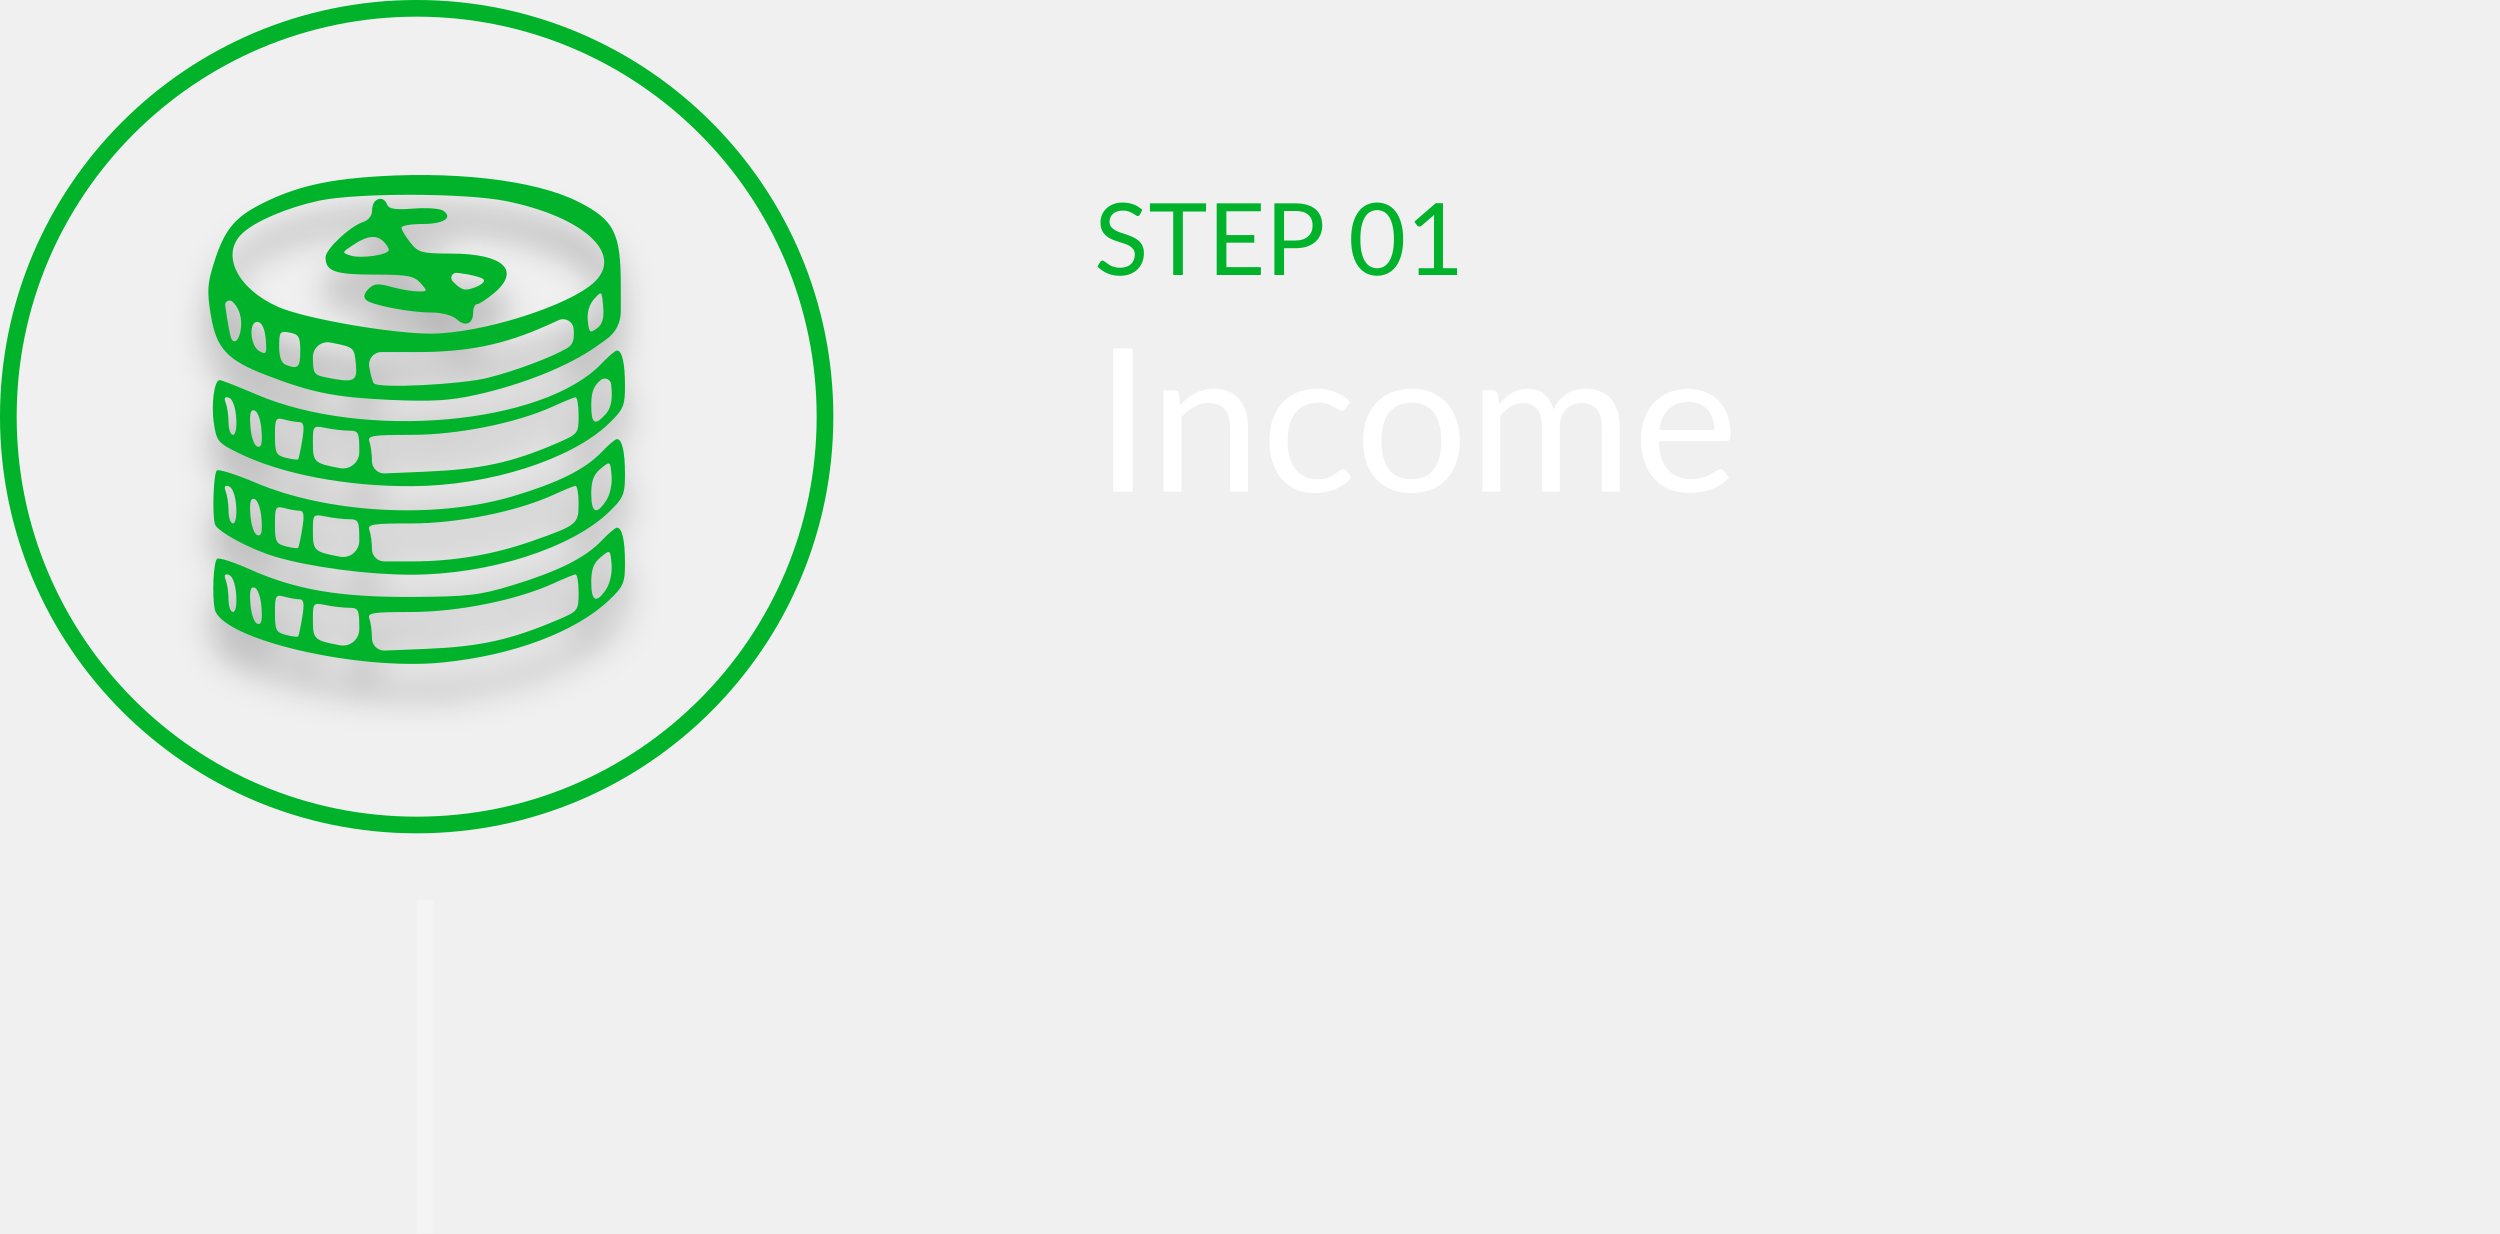
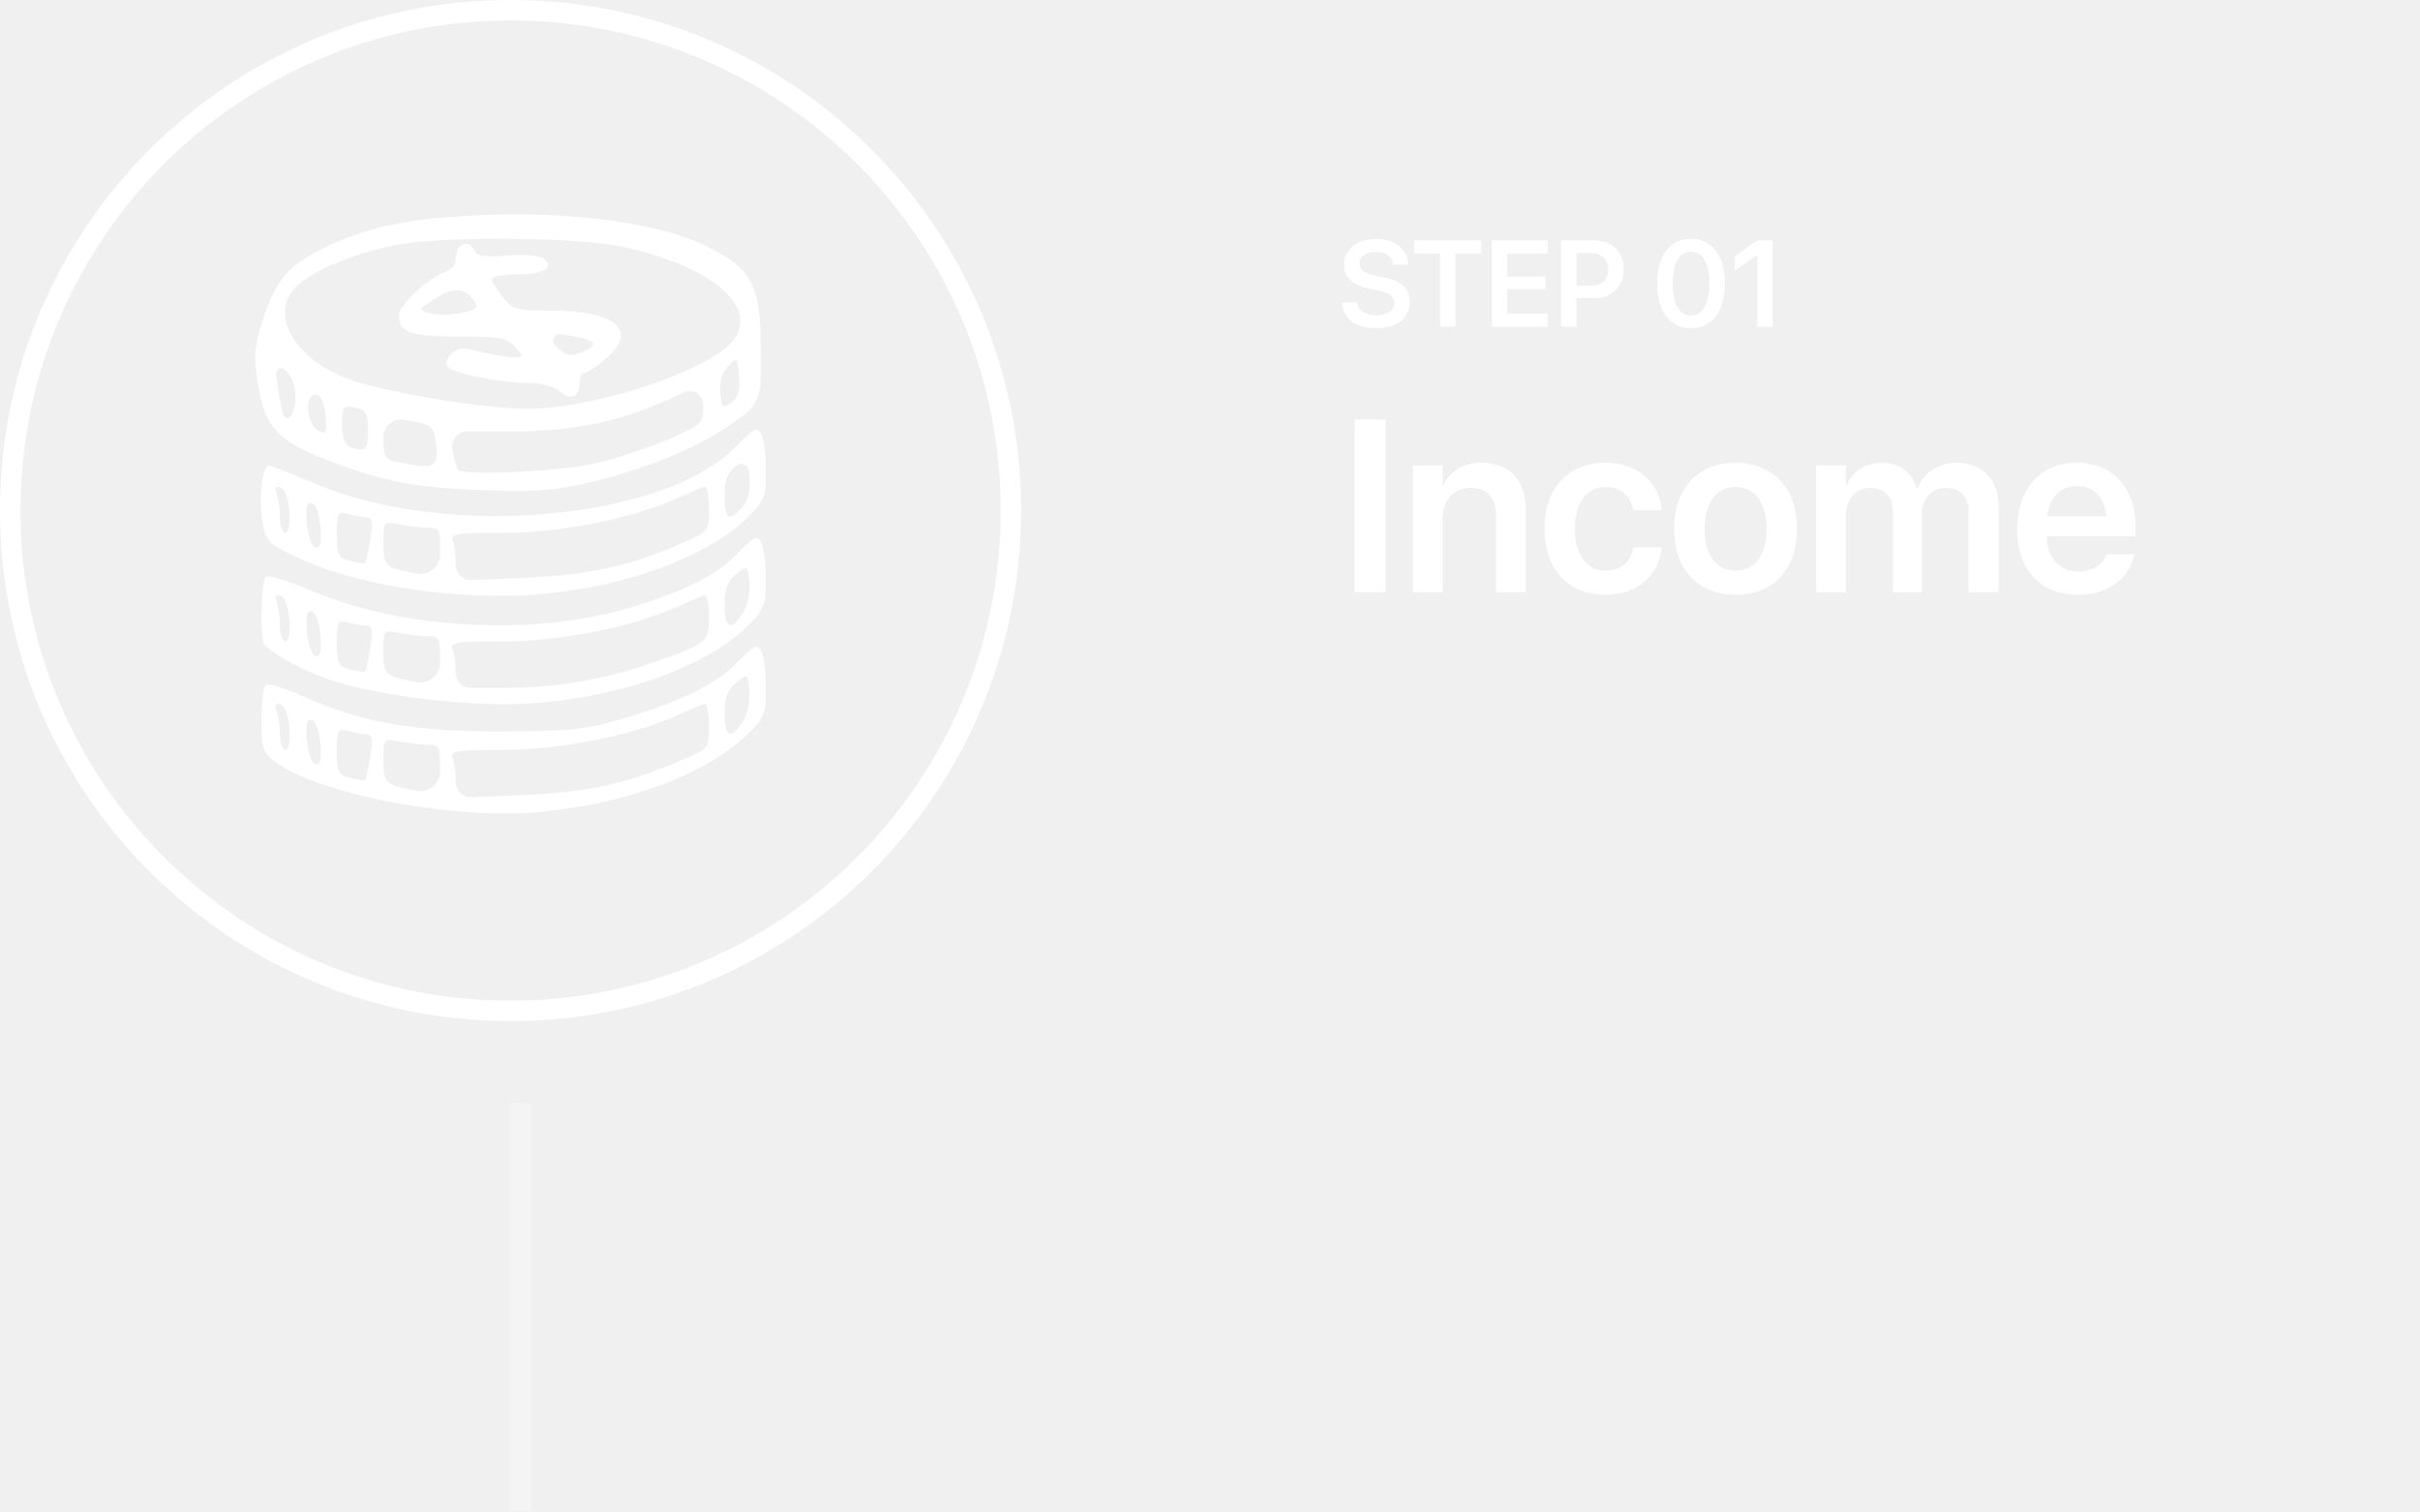
- <svg xmlns="http://www.w3.org/2000/svg" width="300" height="148" viewBox="0 0 300 148" fill="none">
-   <g filter="url(#filter0_d)">
-     <path fill-rule="evenodd" clip-rule="evenodd" d="M43.557 21.29C38.316 21.727 34.624 22.725 30.902 24.712C28.026 26.247 26.852 27.786 25.665 31.573C24.882 34.071 24.83 34.978 25.302 37.83C25.965 41.831 27.248 43.215 31.977 45.028C37.455 47.13 40.19 47.678 46.701 47.98C51.729 48.213 53.915 48.089 57.076 47.393C62.745 46.146 68.322 43.897 71.643 41.518L72.822 40.673C73.871 39.922 74.494 38.711 74.494 37.421V34.265C74.494 27.947 73.717 26.41 69.419 24.225C64.179 21.561 54.072 20.414 43.557 21.29ZM60.724 24.131C70.061 26.031 74.911 30.483 71.321 33.856C68.287 36.706 57.746 40.028 51.719 40.035C46.948 40.04 36.517 38.217 33.38 36.829C28.451 34.65 26.426 30.496 29.077 28.005C30.631 26.546 34.433 24.92 38.215 24.098C42.712 23.12 55.852 23.14 60.724 24.131ZM44.971 24.181C44.785 24.366 44.634 24.92 44.634 25.412C44.634 25.904 44.163 26.455 43.588 26.637C42.016 27.136 39.066 29.903 39.066 30.88C39.066 32.561 40.171 32.953 44.91 32.953C48.895 32.953 49.665 33.094 50.454 33.965C51.346 34.951 51.338 34.977 50.153 34.974C49.483 34.973 48.052 34.726 46.971 34.426C45.35 33.976 44.867 34.02 44.209 34.679C43.682 35.206 43.582 35.647 43.914 35.979C44.551 36.615 49.199 37.508 51.875 37.508C53.035 37.508 54.303 37.857 54.81 38.317C55.858 39.265 56.78 38.872 56.78 37.478C56.78 36.938 56.99 36.496 57.247 36.496C57.504 36.496 58.428 35.896 59.298 35.163C62.551 32.426 60.397 30.442 54.16 30.43C50.569 30.423 50.195 30.321 49.226 29.089C48.649 28.356 48.176 27.558 48.176 27.317C48.176 27.077 49.301 26.88 50.677 26.88C53.24 26.88 54.417 26.126 53.176 25.279C52.792 25.017 51.184 24.905 49.603 25.031C47.446 25.202 46.659 25.082 46.456 24.551C46.165 23.793 45.52 23.632 44.971 24.181ZM46.051 29.006C46.385 29.34 46.658 29.785 46.658 29.995C46.658 30.58 43.346 31.07 42.088 30.671C40.994 30.324 41 30.299 42.424 29.361C44.102 28.255 45.193 28.148 46.051 29.006ZM58.001 33.504C58.265 33.746 57.846 34.163 57.023 34.475C55.767 34.953 55.424 34.864 54.333 33.772C53.925 33.364 54.264 32.67 54.837 32.742L55.311 32.802C56.537 32.955 57.747 33.271 58.001 33.504ZM71.621 39.413C70.784 40.028 70.683 39.943 70.536 38.499C70.433 37.487 70.709 36.534 71.295 35.883C72.205 34.871 72.218 34.882 72.38 36.796C72.5 38.216 72.297 38.914 71.621 39.413ZM28.944 38.822C28.944 40.406 28.255 41.505 27.779 40.679C27.656 40.466 27.39 39.154 27.188 37.765L27.027 36.654C26.957 36.176 27.524 35.874 27.883 36.198C28.551 36.803 28.944 37.776 28.944 38.822ZM68.077 41.767C66.194 42.879 61.831 44.511 58.534 45.339C55.313 46.146 45.491 46.632 44.873 46.014C44.718 45.858 44.463 44.946 44.307 43.987C44.159 43.072 44.866 42.243 45.792 42.245L49.77 42.252C56.086 42.264 60.426 41.389 65.637 39.053L67.056 38.417C67.849 38.062 68.757 38.592 68.836 39.458C68.954 40.746 68.749 41.371 68.077 41.767ZM31.888 40.719C32.031 42.462 31.955 42.605 31.129 42.142C29.959 41.488 29.819 38.421 30.969 38.638C31.45 38.729 31.786 39.49 31.888 40.719ZM36.03 42.122C36.03 44.099 35.773 44.346 34.3 43.78C33.767 43.576 33.499 42.839 33.499 41.573C33.499 39.819 33.596 39.691 34.765 39.914C35.855 40.123 36.03 40.427 36.03 42.122ZM42.701 43.639C42.907 45.798 42.535 45.971 39.13 45.289C37.657 44.995 37.548 44.825 37.548 42.832C37.548 41.723 38.561 40.891 39.649 41.106L40.031 41.181C42.445 41.659 42.519 41.727 42.701 43.639ZM72.184 43.628C65.224 50.96 43.704 52.88 30.753 47.326C28.547 46.38 26.572 45.606 26.365 45.606C25.707 45.606 25.32 48.512 25.669 50.837C25.982 52.926 26.185 53.169 28.613 54.36C33.801 56.903 41.511 58.377 49.441 58.342C58.704 58.302 68.627 55.133 73.102 50.786C74.817 49.121 75 48.688 75 46.304C75 43.582 74.652 42.063 74.028 42.063C73.832 42.063 73.002 42.767 72.184 43.628ZM72.676 49.706C71.369 51.151 70.951 50.882 70.951 48.597C70.951 47.062 71.246 46.287 72.09 45.6C72.571 45.209 73.294 45.519 73.342 46.137L73.386 46.709C73.495 48.099 73.269 49.051 72.676 49.706ZM28.341 50.074C28.433 51.319 28.277 52.185 27.961 52.185C27.667 52.185 27.426 51.52 27.426 50.708C27.426 49.896 27.276 48.84 27.093 48.361C26.858 47.751 26.972 47.562 27.472 47.727C27.896 47.867 28.248 48.817 28.341 50.074ZM69.433 49.845C69.433 52.035 69.402 52.074 66.776 53.205C61.418 55.514 57.699 56.318 51.087 56.6L46.176 56.809C45.335 56.844 44.634 56.172 44.634 55.331C44.634 54.481 44.495 53.426 44.326 52.986C44.058 52.287 44.694 52.185 49.323 52.185C54.968 52.185 62.046 50.758 66.468 48.728C67.681 48.171 68.844 47.696 69.053 47.673C69.262 47.649 69.433 48.627 69.433 49.845ZM31.38 51.645C31.498 53.255 31.368 53.753 30.874 53.59C30.5 53.467 30.14 52.425 30.051 51.207C29.934 49.597 30.063 49.099 30.557 49.262C30.931 49.385 31.291 50.427 31.38 51.645ZM35.948 50.66C36.463 50.665 36.539 51.184 36.27 52.818C36.074 54.001 35.853 55.036 35.779 55.12C35.704 55.203 35.047 55.121 34.318 54.938C33.134 54.641 32.993 54.363 32.993 52.324C32.993 50.205 33.074 50.065 34.132 50.348C34.758 50.515 35.575 50.656 35.948 50.66ZM41.913 51.679C43.014 51.679 43.115 51.886 43.115 54.144V54.258C43.115 55.48 42.005 56.402 40.804 56.178C37.683 55.595 37.548 55.467 37.548 53.104C37.548 51.069 37.566 51.05 39.13 51.363C40 51.537 41.252 51.679 41.913 51.679ZM72.184 54.257C70.224 56.321 66.941 57.952 61.49 59.568C52.205 62.32 39.344 61.62 30.572 57.885C28.266 56.903 26.217 56.262 26.018 56.461C25.62 56.858 25.448 61.568 25.783 62.879C26.003 63.742 29.957 65.889 32.993 66.795C37.195 68.05 44.157 68.972 49.381 68.965C58.661 68.953 68.597 65.79 73.102 61.414C74.817 59.749 75 59.317 75 56.932C75 54.21 74.652 52.691 74.028 52.691C73.832 52.691 73.002 53.396 72.184 54.257ZM72.744 60.068C71.568 61.862 70.951 61.572 70.951 59.225C70.951 57.691 71.246 56.915 72.09 56.228C73.228 55.301 73.229 55.302 73.388 57.071C73.48 58.088 73.205 59.364 72.744 60.068ZM28.341 60.702C28.433 61.947 28.277 62.813 27.961 62.813C27.667 62.813 27.426 62.149 27.426 61.337C27.426 60.524 27.276 59.468 27.093 58.99C26.858 58.379 26.972 58.191 27.472 58.355C27.896 58.495 28.248 59.445 28.341 60.702ZM69.433 60.454C69.433 62.896 69.278 63.02 63.866 64.922C59.209 66.558 54.424 67.368 49.409 67.368H46.111C45.295 67.368 44.634 66.707 44.634 65.891C44.634 65.079 44.495 64.054 44.326 63.614C44.058 62.915 44.694 62.813 49.323 62.813C54.968 62.813 62.046 61.386 66.468 59.356C67.681 58.799 68.844 58.325 69.053 58.301C69.262 58.278 69.433 59.247 69.433 60.454ZM31.38 62.273C31.498 63.883 31.368 64.381 30.874 64.218C30.5 64.095 30.14 63.053 30.051 61.836C29.934 60.225 30.063 59.727 30.557 59.89C30.931 60.013 31.291 61.055 31.38 62.273ZM35.948 61.288C36.463 61.293 36.539 61.812 36.27 63.446C36.074 64.629 35.853 65.665 35.779 65.748C35.704 65.831 35.047 65.75 34.318 65.567C33.134 65.269 32.993 64.992 32.993 62.953C32.993 60.833 33.074 60.693 34.132 60.976C34.758 61.144 35.575 61.284 35.948 61.288ZM41.913 62.307C43.014 62.307 43.115 62.515 43.115 64.772V64.886C43.115 66.109 42.005 67.03 40.804 66.806C37.683 66.223 37.548 66.095 37.548 63.732C37.548 61.697 37.566 61.678 39.13 61.991C40 62.165 41.252 62.307 41.913 62.307ZM72.184 64.885C70.244 66.928 66.988 68.557 61.49 70.233C57.541 71.437 56.168 71.597 49.442 71.631C40.702 71.676 35.483 70.782 29.89 68.281C27.966 67.42 26.234 66.873 26.042 67.065C25.613 67.495 25.432 71.349 25.761 73.07C26.451 76.679 42.85 80.533 53.114 79.498C61.592 78.643 69.067 75.84 73.102 72.004C74.822 70.369 75 69.952 75 67.56C75 64.838 74.652 63.319 74.028 63.319C73.832 63.319 73.002 64.024 72.184 64.885ZM72.744 70.696C71.568 72.49 70.951 72.201 70.951 69.853C70.951 68.319 71.246 67.543 72.09 66.856C73.228 65.929 73.229 65.93 73.388 67.699C73.48 68.716 73.205 69.992 72.744 70.696ZM28.341 71.33C28.433 72.575 28.277 73.442 27.961 73.442C27.667 73.442 27.426 72.777 27.426 71.965C27.426 71.152 27.276 70.096 27.093 69.618C26.858 69.007 26.972 68.819 27.472 68.983C27.896 69.123 28.248 70.073 28.341 71.33ZM69.433 71.102C69.433 73.263 69.375 73.342 67.029 74.341C61.279 76.791 57.623 77.6 51.087 77.867L46.176 78.067C45.335 78.102 44.634 77.429 44.634 76.587C44.634 75.737 44.495 74.683 44.326 74.242C44.058 73.543 44.694 73.442 49.323 73.442C54.968 73.442 62.046 72.014 66.468 69.984C67.681 69.428 68.844 68.953 69.053 68.929C69.262 68.906 69.433 69.884 69.433 71.102ZM31.38 72.901C31.498 74.511 31.368 75.009 30.874 74.846C30.5 74.724 30.14 73.681 30.051 72.464C29.934 70.854 30.063 70.355 30.557 70.518C30.931 70.641 31.291 71.683 31.38 72.901ZM35.948 71.916C36.463 71.922 36.539 72.44 36.27 74.074C36.074 75.257 35.853 76.293 35.779 76.376C35.704 76.459 35.047 76.378 34.318 76.195C33.134 75.898 32.993 75.62 32.993 73.581C32.993 71.462 33.074 71.321 34.132 71.604C34.758 71.772 35.575 71.913 35.948 71.916ZM41.913 72.935C43.014 72.935 43.115 73.143 43.115 75.401V75.514C43.115 76.737 42.005 77.659 40.804 77.434C37.683 76.851 37.548 76.724 37.548 74.361C37.548 72.326 37.566 72.306 39.13 72.619C40 72.793 41.252 72.935 41.913 72.935Z" fill="#00B32A" />
-   </g>
-   <rect x="1" y="1" width="98" height="98" rx="49" stroke="#00B32A" stroke-width="2" />
-   <path d="M136.795 25.746C136.759 25.806 136.719 25.852 136.675 25.884C136.635 25.912 136.585 25.926 136.525 25.926C136.457 25.926 136.377 25.892 136.285 25.824C136.193 25.756 136.077 25.682 135.937 25.602C135.801 25.518 135.635 25.442 135.439 25.374C135.247 25.306 135.013 25.272 134.737 25.272C134.477 25.272 134.247 25.308 134.047 25.38C133.851 25.448 133.685 25.542 133.549 25.662C133.417 25.782 133.317 25.924 133.249 26.088C133.181 26.248 133.147 26.422 133.147 26.61C133.147 26.85 133.205 27.05 133.321 27.21C133.441 27.366 133.597 27.5 133.789 27.612C133.985 27.724 134.205 27.822 134.449 27.906C134.697 27.986 134.949 28.07 135.205 28.158C135.465 28.246 135.717 28.346 135.961 28.458C136.209 28.566 136.429 28.704 136.621 28.872C136.817 29.04 136.973 29.246 137.089 29.49C137.209 29.734 137.269 30.034 137.269 30.39C137.269 30.766 137.205 31.12 137.077 31.452C136.949 31.78 136.761 32.066 136.513 32.31C136.269 32.554 135.967 32.746 135.607 32.886C135.251 33.026 134.845 33.096 134.389 33.096C133.829 33.096 133.321 32.996 132.865 32.796C132.409 32.592 132.019 32.318 131.695 31.974L132.031 31.422C132.063 31.378 132.101 31.342 132.145 31.314C132.193 31.282 132.245 31.266 132.301 31.266C132.353 31.266 132.411 31.288 132.475 31.332C132.543 31.372 132.619 31.424 132.703 31.488C132.787 31.552 132.883 31.622 132.991 31.698C133.099 31.774 133.221 31.844 133.357 31.908C133.497 31.972 133.655 32.026 133.831 32.07C134.007 32.11 134.205 32.13 134.425 32.13C134.701 32.13 134.947 32.092 135.163 32.016C135.379 31.94 135.561 31.834 135.709 31.698C135.861 31.558 135.977 31.392 136.057 31.2C136.137 31.008 136.177 30.794 136.177 30.558C136.177 30.298 136.117 30.086 135.997 29.922C135.881 29.754 135.727 29.614 135.535 29.502C135.343 29.39 135.123 29.296 134.875 29.22C134.627 29.14 134.375 29.06 134.119 28.98C133.863 28.896 133.611 28.8 133.363 28.692C133.115 28.584 132.895 28.444 132.703 28.272C132.511 28.1 132.355 27.886 132.235 27.63C132.119 27.37 132.061 27.05 132.061 26.67C132.061 26.366 132.119 26.072 132.235 25.788C132.355 25.504 132.527 25.252 132.751 25.032C132.979 24.812 133.257 24.636 133.585 24.504C133.917 24.372 134.297 24.306 134.725 24.306C135.205 24.306 135.641 24.382 136.033 24.534C136.429 24.686 136.777 24.906 137.077 25.194L136.795 25.746ZM144.726 25.38H141.942V33H140.784V25.38H137.994V24.402H144.726V25.38ZM151.306 32.052L151.3 33H146.002V24.402H151.3V25.35H147.166V28.206H150.514V29.118H147.166V32.052H151.306ZM155.466 28.86C155.798 28.86 156.09 28.816 156.342 28.728C156.598 28.64 156.812 28.518 156.984 28.362C157.16 28.202 157.292 28.012 157.38 27.792C157.468 27.572 157.512 27.33 157.512 27.066C157.512 26.518 157.342 26.09 157.002 25.782C156.666 25.474 156.154 25.32 155.466 25.32H154.086V28.86H155.466ZM155.466 24.402C156.01 24.402 156.482 24.466 156.882 24.594C157.286 24.718 157.62 24.896 157.884 25.128C158.148 25.36 158.344 25.64 158.472 25.968C158.604 26.296 158.67 26.662 158.67 27.066C158.67 27.466 158.6 27.832 158.46 28.164C158.32 28.496 158.114 28.782 157.842 29.022C157.574 29.262 157.24 29.45 156.84 29.586C156.444 29.718 155.986 29.784 155.466 29.784H154.086V33H152.928V24.402H155.466ZM168.379 28.704C168.379 29.456 168.297 30.108 168.133 30.66C167.973 31.208 167.753 31.662 167.473 32.022C167.193 32.382 166.861 32.65 166.477 32.826C166.097 33.002 165.689 33.09 165.253 33.09C164.813 33.09 164.403 33.002 164.023 32.826C163.647 32.65 163.319 32.382 163.039 32.022C162.759 31.662 162.539 31.208 162.379 30.66C162.219 30.108 162.139 29.456 162.139 28.704C162.139 27.952 162.219 27.3 162.379 26.748C162.539 26.196 162.759 25.74 163.039 25.38C163.319 25.016 163.647 24.746 164.023 24.57C164.403 24.394 164.813 24.306 165.253 24.306C165.689 24.306 166.097 24.394 166.477 24.57C166.861 24.746 167.193 25.016 167.473 25.38C167.753 25.74 167.973 26.196 168.133 26.748C168.297 27.3 168.379 27.952 168.379 28.704ZM167.269 28.704C167.269 28.048 167.213 27.498 167.101 27.054C166.993 26.606 166.845 26.246 166.657 25.974C166.473 25.702 166.259 25.508 166.015 25.392C165.771 25.272 165.517 25.212 165.253 25.212C164.989 25.212 164.735 25.272 164.491 25.392C164.247 25.508 164.033 25.702 163.849 25.974C163.665 26.246 163.517 26.606 163.405 27.054C163.297 27.498 163.243 28.048 163.243 28.704C163.243 29.36 163.297 29.91 163.405 30.354C163.517 30.798 163.665 31.156 163.849 31.428C164.033 31.7 164.247 31.896 164.491 32.016C164.735 32.132 164.989 32.19 165.253 32.19C165.517 32.19 165.771 32.132 166.015 32.016C166.259 31.896 166.473 31.7 166.657 31.428C166.845 31.156 166.993 30.798 167.101 30.354C167.213 29.91 167.269 29.36 167.269 28.704ZM174.848 32.184V33H170.24V32.184H172.082V26.322C172.082 26.146 172.088 25.968 172.1 25.788L170.57 27.102C170.518 27.146 170.466 27.174 170.414 27.186C170.362 27.194 170.314 27.194 170.27 27.186C170.226 27.178 170.184 27.162 170.144 27.138C170.108 27.114 170.08 27.088 170.06 27.06L169.724 26.598L172.286 24.384H173.156V32.184H174.848Z" fill="#00B32A" />
-   <path d="M135.922 59H133.594V41.804H135.922V59ZM141.646 48.608C141.91 48.312 142.19 48.044 142.486 47.804C142.782 47.564 143.094 47.36 143.422 47.192C143.758 47.016 144.11 46.884 144.478 46.796C144.854 46.7 145.258 46.652 145.69 46.652C146.354 46.652 146.938 46.764 147.442 46.988C147.954 47.204 148.378 47.516 148.714 47.924C149.058 48.324 149.318 48.808 149.494 49.376C149.67 49.944 149.758 50.572 149.758 51.26V59H147.61V51.26C147.61 50.34 147.398 49.628 146.974 49.124C146.558 48.612 145.922 48.356 145.066 48.356C144.434 48.356 143.842 48.508 143.29 48.812C142.746 49.116 142.242 49.528 141.778 50.048V59H139.63V46.844H140.914C141.218 46.844 141.406 46.992 141.478 47.288L141.646 48.608ZM161.472 49.004C161.408 49.092 161.344 49.16 161.28 49.208C161.216 49.256 161.128 49.28 161.016 49.28C160.896 49.28 160.764 49.232 160.62 49.136C160.476 49.032 160.296 48.92 160.08 48.8C159.872 48.68 159.612 48.572 159.3 48.476C158.996 48.372 158.62 48.32 158.172 48.32C157.572 48.32 157.044 48.428 156.588 48.644C156.132 48.852 155.748 49.156 155.436 49.556C155.132 49.956 154.9 50.44 154.74 51.008C154.588 51.576 154.512 52.212 154.512 52.916C154.512 53.652 154.596 54.308 154.764 54.884C154.932 55.452 155.168 55.932 155.472 56.324C155.784 56.708 156.156 57.004 156.588 57.212C157.028 57.412 157.52 57.512 158.064 57.512C158.584 57.512 159.012 57.452 159.348 57.332C159.684 57.204 159.96 57.064 160.176 56.912C160.4 56.76 160.584 56.624 160.728 56.504C160.88 56.376 161.028 56.312 161.172 56.312C161.348 56.312 161.484 56.38 161.58 56.516L162.18 57.296C161.916 57.624 161.616 57.904 161.28 58.136C160.944 58.368 160.58 58.564 160.188 58.724C159.804 58.876 159.4 58.988 158.976 59.06C158.552 59.132 158.12 59.168 157.68 59.168C156.92 59.168 156.212 59.028 155.556 58.748C154.908 58.468 154.344 58.064 153.864 57.536C153.384 57 153.008 56.344 152.736 55.568C152.464 54.792 152.328 53.908 152.328 52.916C152.328 52.012 152.452 51.176 152.7 50.408C152.956 49.64 153.324 48.98 153.804 48.428C154.292 47.868 154.888 47.432 155.592 47.12C156.304 46.808 157.12 46.652 158.04 46.652C158.896 46.652 159.648 46.792 160.296 47.072C160.952 47.344 161.532 47.732 162.036 48.236L161.472 49.004ZM169.386 46.652C170.274 46.652 171.074 46.8 171.786 47.096C172.498 47.392 173.106 47.812 173.61 48.356C174.114 48.9 174.498 49.56 174.762 50.336C175.034 51.104 175.17 51.964 175.17 52.916C175.17 53.876 175.034 54.74 174.762 55.508C174.498 56.276 174.114 56.932 173.61 57.476C173.106 58.02 172.498 58.44 171.786 58.736C171.074 59.024 170.274 59.168 169.386 59.168C168.49 59.168 167.682 59.024 166.962 58.736C166.25 58.44 165.642 58.02 165.138 57.476C164.634 56.932 164.246 56.276 163.974 55.508C163.71 54.74 163.578 53.876 163.578 52.916C163.578 51.964 163.71 51.104 163.974 50.336C164.246 49.56 164.634 48.9 165.138 48.356C165.642 47.812 166.25 47.392 166.962 47.096C167.682 46.8 168.49 46.652 169.386 46.652ZM169.386 57.5C170.586 57.5 171.482 57.1 172.074 56.3C172.666 55.492 172.962 54.368 172.962 52.928C172.962 51.48 172.666 50.352 172.074 49.544C171.482 48.736 170.586 48.332 169.386 48.332C168.778 48.332 168.246 48.436 167.79 48.644C167.342 48.852 166.966 49.152 166.662 49.544C166.366 49.936 166.142 50.42 165.99 50.996C165.846 51.564 165.774 52.208 165.774 52.928C165.774 54.368 166.07 55.492 166.662 56.3C167.262 57.1 168.17 57.5 169.386 57.5ZM177.88 59V46.844H179.164C179.468 46.844 179.656 46.992 179.728 47.288L179.884 48.536C180.332 47.984 180.836 47.532 181.396 47.18C181.956 46.828 182.604 46.652 183.34 46.652C184.156 46.652 184.816 46.88 185.32 47.336C185.832 47.792 186.2 48.408 186.424 49.184C186.6 48.744 186.824 48.364 187.096 48.044C187.376 47.724 187.688 47.46 188.032 47.252C188.376 47.044 188.74 46.892 189.124 46.796C189.516 46.7 189.912 46.652 190.312 46.652C190.952 46.652 191.52 46.756 192.016 46.964C192.52 47.164 192.944 47.46 193.288 47.852C193.64 48.244 193.908 48.728 194.092 49.304C194.276 49.872 194.368 50.524 194.368 51.26V59H192.22V51.26C192.22 50.308 192.012 49.588 191.596 49.1C191.18 48.604 190.58 48.356 189.796 48.356C189.444 48.356 189.108 48.42 188.788 48.548C188.476 48.668 188.2 48.848 187.96 49.088C187.72 49.328 187.528 49.632 187.384 50C187.248 50.36 187.18 50.78 187.18 51.26V59H185.032V51.26C185.032 50.284 184.836 49.556 184.444 49.076C184.052 48.596 183.48 48.356 182.728 48.356C182.2 48.356 181.712 48.5 181.264 48.788C180.816 49.068 180.404 49.452 180.028 49.94V59H177.88ZM205.75 51.596C205.75 51.1 205.678 50.648 205.534 50.24C205.398 49.824 205.194 49.468 204.922 49.172C204.658 48.868 204.334 48.636 203.95 48.476C203.566 48.308 203.13 48.224 202.642 48.224C201.618 48.224 200.806 48.524 200.206 49.124C199.614 49.716 199.246 50.54 199.102 51.596H205.75ZM207.478 57.296C207.214 57.616 206.898 57.896 206.53 58.136C206.162 58.368 205.766 58.56 205.342 58.712C204.926 58.864 204.494 58.976 204.046 59.048C203.598 59.128 203.154 59.168 202.714 59.168C201.874 59.168 201.098 59.028 200.386 58.748C199.682 58.46 199.07 58.044 198.55 57.5C198.038 56.948 197.638 56.268 197.35 55.46C197.062 54.652 196.918 53.724 196.918 52.676C196.918 51.828 197.046 51.036 197.302 50.3C197.566 49.564 197.942 48.928 198.43 48.392C198.918 47.848 199.514 47.424 200.218 47.12C200.922 46.808 201.714 46.652 202.594 46.652C203.322 46.652 203.994 46.776 204.61 47.024C205.234 47.264 205.77 47.616 206.218 48.08C206.674 48.536 207.03 49.104 207.286 49.784C207.542 50.456 207.67 51.224 207.67 52.088C207.67 52.424 207.634 52.648 207.562 52.76C207.49 52.872 207.354 52.928 207.154 52.928H199.03C199.054 53.696 199.158 54.364 199.342 54.932C199.534 55.5 199.798 55.976 200.134 56.36C200.47 56.736 200.87 57.02 201.334 57.212C201.798 57.396 202.318 57.488 202.894 57.488C203.43 57.488 203.89 57.428 204.274 57.308C204.666 57.18 205.002 57.044 205.282 56.9C205.562 56.756 205.794 56.624 205.978 56.504C206.17 56.376 206.334 56.312 206.47 56.312C206.646 56.312 206.782 56.38 206.878 56.516L207.478 57.296Z" fill="white" />
+ <svg xmlns="http://www.w3.org/2000/svg" width="237" height="148" viewBox="0 0 237 148" fill="none">
+   <path fill-rule="evenodd" clip-rule="evenodd" d="M43.557 21.29C38.316 21.727 34.624 22.725 30.902 24.712C28.026 26.247 26.852 27.786 25.665 31.573C24.882 34.071 24.83 34.978 25.302 37.83C25.965 41.831 27.248 43.215 31.977 45.028C37.455 47.13 40.19 47.678 46.701 47.98C51.729 48.213 53.915 48.089 57.076 47.393C62.745 46.146 68.322 43.897 71.643 41.518L72.822 40.673C73.871 39.922 74.494 38.711 74.494 37.421V34.265C74.494 27.947 73.717 26.41 69.419 24.225C64.179 21.561 54.072 20.414 43.557 21.29ZM60.724 24.131C70.061 26.031 74.911 30.483 71.321 33.856C68.287 36.706 57.746 40.028 51.719 40.035C46.948 40.04 36.517 38.217 33.38 36.829C28.451 34.65 26.426 30.496 29.077 28.005C30.631 26.546 34.433 24.92 38.215 24.098C42.712 23.12 55.852 23.14 60.724 24.131ZM44.971 24.181C44.785 24.366 44.634 24.92 44.634 25.412C44.634 25.904 44.163 26.455 43.588 26.637C42.016 27.136 39.066 29.903 39.066 30.88C39.066 32.561 40.171 32.953 44.91 32.953C48.895 32.953 49.665 33.094 50.454 33.965C51.346 34.951 51.338 34.977 50.153 34.974C49.483 34.973 48.052 34.726 46.971 34.426C45.35 33.976 44.867 34.02 44.209 34.679C43.682 35.206 43.582 35.647 43.914 35.979C44.551 36.615 49.199 37.508 51.875 37.508C53.035 37.508 54.303 37.857 54.81 38.317C55.858 39.265 56.78 38.872 56.78 37.478C56.78 36.938 56.99 36.496 57.247 36.496C57.504 36.496 58.428 35.896 59.298 35.163C62.551 32.426 60.397 30.442 54.16 30.43C50.569 30.423 50.195 30.321 49.226 29.089C48.649 28.356 48.176 27.558 48.176 27.317C48.176 27.077 49.301 26.88 50.677 26.88C53.24 26.88 54.417 26.126 53.176 25.279C52.792 25.017 51.184 24.905 49.603 25.031C47.446 25.202 46.659 25.082 46.456 24.551C46.165 23.793 45.52 23.632 44.971 24.181ZM46.051 29.006C46.385 29.34 46.658 29.785 46.658 29.995C46.658 30.58 43.346 31.07 42.088 30.671C40.994 30.324 41 30.299 42.424 29.361C44.102 28.255 45.193 28.148 46.051 29.006ZM58.001 33.504C58.265 33.746 57.846 34.163 57.023 34.475C55.767 34.953 55.424 34.864 54.333 33.772V33.772C53.925 33.364 54.264 32.67 54.837 32.742L55.311 32.802C56.537 32.955 57.747 33.271 58.001 33.504ZM71.621 39.413C70.784 40.028 70.683 39.943 70.536 38.499C70.433 37.487 70.709 36.534 71.295 35.883C72.205 34.871 72.218 34.882 72.38 36.796C72.5 38.216 72.297 38.914 71.621 39.413ZM28.944 38.822C28.944 40.406 28.255 41.505 27.779 40.679C27.656 40.466 27.39 39.154 27.188 37.765L27.027 36.654C26.957 36.176 27.524 35.874 27.883 36.198V36.198C28.551 36.803 28.944 37.776 28.944 38.822ZM68.077 41.767C66.194 42.879 61.831 44.511 58.534 45.339C55.313 46.146 45.491 46.632 44.873 46.014C44.718 45.858 44.463 44.946 44.307 43.987V43.987C44.159 43.072 44.866 42.243 45.792 42.245L49.77 42.252C56.086 42.264 60.426 41.389 65.637 39.053L67.056 38.417C67.849 38.062 68.757 38.592 68.836 39.458V39.458C68.954 40.746 68.749 41.371 68.077 41.767ZM31.888 40.719C32.031 42.462 31.955 42.605 31.129 42.142C29.959 41.488 29.819 38.421 30.969 38.638C31.45 38.729 31.786 39.49 31.888 40.719ZM36.03 42.122C36.03 44.099 35.773 44.346 34.3 43.78C33.767 43.576 33.499 42.839 33.499 41.573C33.499 39.819 33.596 39.691 34.765 39.914C35.855 40.123 36.03 40.427 36.03 42.122ZM42.701 43.639C42.907 45.798 42.535 45.971 39.13 45.289C37.657 44.995 37.548 44.825 37.548 42.832V42.832C37.548 41.723 38.561 40.891 39.649 41.106L40.031 41.181C42.445 41.659 42.519 41.727 42.701 43.639ZM72.184 43.628C65.224 50.96 43.704 52.88 30.753 47.326C28.547 46.38 26.572 45.606 26.365 45.606C25.707 45.606 25.32 48.512 25.669 50.837C25.982 52.926 26.185 53.169 28.613 54.36C33.801 56.903 41.511 58.377 49.441 58.342C58.704 58.302 68.627 55.133 73.102 50.786C74.817 49.121 75 48.688 75 46.304C75 43.582 74.652 42.063 74.028 42.063C73.832 42.063 73.002 42.767 72.184 43.628ZM72.676 49.706C71.369 51.151 70.951 50.882 70.951 48.597C70.951 47.062 71.246 46.287 72.09 45.6V45.6C72.571 45.209 73.294 45.519 73.342 46.137L73.386 46.709C73.495 48.099 73.269 49.051 72.676 49.706ZM28.341 50.074C28.433 51.319 28.277 52.185 27.961 52.185C27.667 52.185 27.426 51.521 27.426 50.708C27.426 49.896 27.276 48.84 27.093 48.361C26.858 47.751 26.972 47.562 27.472 47.727C27.896 47.867 28.248 48.817 28.341 50.074ZM69.433 49.845C69.433 52.035 69.402 52.074 66.776 53.205C61.418 55.514 57.699 56.318 51.087 56.6L46.176 56.809C45.335 56.844 44.634 56.172 44.634 55.331V55.331C44.634 54.481 44.495 53.426 44.326 52.986C44.058 52.287 44.694 52.185 49.323 52.185C54.968 52.185 62.046 50.758 66.468 48.728C67.681 48.171 68.844 47.696 69.053 47.673C69.262 47.649 69.433 48.627 69.433 49.845ZM31.38 51.645C31.498 53.255 31.368 53.753 30.874 53.59C30.5 53.467 30.14 52.425 30.051 51.207C29.934 49.597 30.063 49.099 30.557 49.262C30.931 49.385 31.291 50.427 31.38 51.645ZM35.948 50.66C36.463 50.665 36.539 51.184 36.27 52.818C36.074 54.001 35.853 55.036 35.779 55.12C35.704 55.203 35.047 55.121 34.318 54.938C33.134 54.641 32.993 54.363 32.993 52.324C32.993 50.205 33.074 50.065 34.132 50.348C34.758 50.515 35.575 50.656 35.948 50.66ZM41.913 51.679C43.014 51.679 43.115 51.886 43.115 54.144V54.258C43.115 55.48 42.005 56.402 40.804 56.178V56.178C37.683 55.595 37.548 55.467 37.548 53.104C37.548 51.069 37.566 51.05 39.13 51.363C40 51.537 41.252 51.679 41.913 51.679ZM72.184 54.257C70.224 56.321 66.941 57.952 61.49 59.568C52.205 62.32 39.344 61.62 30.572 57.885C28.266 56.903 26.217 56.262 26.018 56.461C25.62 56.858 25.448 61.568 25.783 62.879C26.003 63.742 29.957 65.889 32.993 66.795C37.195 68.05 44.157 68.972 49.381 68.965C58.661 68.953 68.597 65.79 73.102 61.414C74.817 59.749 75 59.317 75 56.932C75 54.21 74.652 52.691 74.028 52.691C73.832 52.691 73.002 53.396 72.184 54.257ZM72.744 60.068C71.568 61.862 70.951 61.572 70.951 59.225C70.951 57.691 71.246 56.915 72.09 56.228C73.228 55.301 73.229 55.302 73.388 57.071C73.48 58.088 73.205 59.364 72.744 60.068ZM28.341 60.702C28.433 61.947 28.277 62.813 27.961 62.813C27.667 62.813 27.426 62.149 27.426 61.337C27.426 60.524 27.276 59.468 27.093 58.99C26.858 58.379 26.972 58.191 27.472 58.355C27.896 58.495 28.248 59.445 28.341 60.702ZM69.433 60.454C69.433 62.896 69.278 63.02 63.866 64.922C59.209 66.558 54.424 67.368 49.409 67.368H46.111C45.295 67.368 44.634 66.707 44.634 65.891V65.891C44.634 65.079 44.495 64.054 44.326 63.614C44.058 62.915 44.694 62.813 49.323 62.813C54.968 62.813 62.046 61.386 66.468 59.356C67.681 58.799 68.844 58.325 69.053 58.301C69.262 58.278 69.433 59.247 69.433 60.454ZM31.38 62.273C31.498 63.883 31.368 64.381 30.874 64.218C30.5 64.095 30.14 63.053 30.051 61.836C29.934 60.225 30.063 59.727 30.557 59.89C30.931 60.013 31.291 61.055 31.38 62.273ZM35.948 61.288C36.463 61.293 36.539 61.812 36.27 63.446C36.074 64.629 35.853 65.665 35.779 65.748C35.704 65.831 35.047 65.75 34.318 65.567C33.134 65.269 32.993 64.992 32.993 62.953C32.993 60.833 33.074 60.693 34.132 60.976C34.758 61.144 35.575 61.284 35.948 61.288ZM41.913 62.307C43.014 62.307 43.115 62.515 43.115 64.772V64.886C43.115 66.109 42.005 67.03 40.804 66.806V66.806C37.683 66.223 37.548 66.095 37.548 63.732C37.548 61.697 37.566 61.678 39.13 61.991C40 62.165 41.252 62.307 41.913 62.307ZM72.184 64.885C70.244 66.928 66.988 68.557 61.49 70.233C57.541 71.437 56.168 71.597 49.442 71.631C40.702 71.676 35.483 70.782 29.89 68.281C27.966 67.42 26.234 66.873 26.042 67.065C25.613 67.495 25.432 71.349 25.761 73.07C26.451 76.679 42.85 80.533 53.114 79.498C61.592 78.643 69.067 75.84 73.102 72.004C74.822 70.369 75 69.952 75 67.56C75 64.838 74.652 63.319 74.028 63.319C73.832 63.319 73.002 64.024 72.184 64.885ZM72.744 70.696C71.568 72.49 70.951 72.201 70.951 69.853C70.951 68.319 71.246 67.543 72.09 66.856C73.228 65.929 73.229 65.93 73.388 67.699C73.48 68.716 73.205 69.992 72.744 70.696ZM28.341 71.33C28.433 72.575 28.277 73.442 27.961 73.442C27.667 73.442 27.426 72.777 27.426 71.965C27.426 71.152 27.276 70.096 27.093 69.618C26.858 69.007 26.972 68.819 27.472 68.983C27.896 69.123 28.248 70.073 28.341 71.33ZM69.433 71.102C69.433 73.263 69.375 73.342 67.029 74.341C61.279 76.791 57.623 77.6 51.087 77.867L46.176 78.067C45.335 78.102 44.634 77.429 44.634 76.587V76.587C44.634 75.737 44.495 74.683 44.326 74.242C44.058 73.543 44.694 73.442 49.323 73.442C54.968 73.442 62.046 72.014 66.468 69.984C67.681 69.428 68.844 68.953 69.053 68.929C69.262 68.906 69.433 69.884 69.433 71.102ZM31.38 72.901C31.498 74.511 31.368 75.009 30.874 74.846C30.5 74.724 30.14 73.681 30.051 72.464C29.934 70.854 30.063 70.355 30.557 70.518C30.931 70.641 31.291 71.683 31.38 72.901ZM35.948 71.916C36.463 71.922 36.539 72.44 36.27 74.074C36.074 75.257 35.853 76.293 35.779 76.376C35.704 76.459 35.047 76.378 34.318 76.195C33.134 75.898 32.993 75.62 32.993 73.581C32.993 71.462 33.074 71.321 34.132 71.604C34.758 71.772 35.575 71.913 35.948 71.916ZM41.913 72.935C43.014 72.935 43.115 73.143 43.115 75.401V75.514C43.115 76.737 42.005 77.659 40.804 77.434V77.434C37.683 76.851 37.548 76.724 37.548 74.361C37.548 72.326 37.566 72.306 39.13 72.619C40 72.793 41.252 72.935 41.913 72.935Z" fill="white" />
+   <rect x="1" y="1" width="98" height="98" rx="49" stroke="white" stroke-width="2" />
+   <path d="M134.76 32.147C136.822 32.147 138.064 31.145 138.064 29.568V29.562C138.064 28.244 137.297 27.529 135.539 27.166L134.625 26.979C133.605 26.768 133.143 26.416 133.143 25.818V25.812C133.143 25.139 133.758 24.676 134.748 24.67C135.697 24.67 136.348 25.109 136.447 25.848L136.459 25.918H137.906L137.9 25.818C137.812 24.371 136.605 23.398 134.76 23.398C132.938 23.398 131.631 24.406 131.625 25.895V25.9C131.625 27.16 132.445 27.934 134.109 28.279L135.018 28.467C136.107 28.695 136.547 29.035 136.547 29.668V29.674C136.547 30.4 135.879 30.875 134.812 30.875C133.752 30.875 133.008 30.424 132.896 29.697L132.885 29.627H131.438L131.443 29.715C131.543 31.232 132.82 32.147 134.76 32.147ZM141.029 32H142.535V24.816H145.061V23.545H138.498V24.816H141.029V32ZM146.098 32H151.57V30.729H147.609V28.32H151.354V27.096H147.609V24.816H151.57V23.545H146.098V32ZM152.883 32H154.395V29.205H156.141C157.852 29.205 159.018 28.068 159.018 26.381V26.369C159.018 24.676 157.852 23.545 156.141 23.545H152.883V32ZM155.766 24.781C156.85 24.781 157.482 25.361 157.482 26.375V26.387C157.482 27.4 156.85 27.986 155.766 27.986H154.395V24.781H155.766ZM165.609 32.147C167.678 32.147 168.932 30.465 168.932 27.775V27.764C168.932 25.074 167.678 23.398 165.609 23.398C163.535 23.398 162.287 25.074 162.287 27.764V27.775C162.287 30.465 163.535 32.147 165.609 32.147ZM165.609 30.91C164.467 30.91 163.811 29.727 163.811 27.775V27.764C163.811 25.812 164.467 24.641 165.609 24.641C166.746 24.641 167.408 25.812 167.408 27.764V27.775C167.408 29.727 166.746 30.91 165.609 30.91ZM172.113 32H173.596V23.545H172.102L169.893 25.098V26.486L172.078 24.986H172.113V32Z" fill="white" />
+   <path d="M132.66 58H135.684V41.09H132.66V58ZM138.367 58H141.285V50.793C141.285 49 142.352 47.781 144.027 47.781C145.691 47.781 146.512 48.777 146.512 50.547V58H149.43V49.961C149.43 47.078 147.871 45.32 145.141 45.32C143.254 45.32 141.988 46.188 141.344 47.523H141.285V45.578H138.367V58ZM157.258 58.246C160.398 58.246 162.496 56.277 162.719 53.688L162.73 53.605H159.977L159.953 53.711C159.684 55.012 158.746 55.891 157.27 55.891C155.43 55.891 154.234 54.391 154.234 51.801V51.789C154.234 49.246 155.418 47.688 157.258 47.688C158.805 47.688 159.695 48.66 159.941 49.867L159.965 49.973H162.719L162.707 49.879C162.531 47.395 160.492 45.32 157.223 45.32C153.602 45.32 151.258 47.805 151.258 51.766V51.777C151.258 55.762 153.566 58.246 157.258 58.246ZM169.973 58.246C173.617 58.246 175.984 55.82 175.984 51.789V51.766C175.984 47.758 173.582 45.32 169.961 45.32C166.352 45.32 163.961 47.781 163.961 51.766V51.789C163.961 55.809 166.316 58.246 169.973 58.246ZM169.984 55.891C168.121 55.891 166.938 54.402 166.938 51.789V51.766C166.938 49.188 168.145 47.688 169.961 47.688C171.812 47.688 173.008 49.176 173.008 51.766V51.789C173.008 54.391 171.824 55.891 169.984 55.891ZM177.859 58H180.777V50.395C180.777 48.883 181.762 47.781 183.168 47.781C184.527 47.781 185.371 48.648 185.371 50.043V58H188.207V50.324C188.207 48.824 189.168 47.781 190.574 47.781C192.004 47.781 192.801 48.66 192.801 50.195V58H195.719V49.469C195.719 46.984 194.113 45.32 191.664 45.32C189.871 45.32 188.395 46.281 187.797 47.828H187.727C187.27 46.234 186.016 45.32 184.281 45.32C182.641 45.32 181.363 46.211 180.836 47.57H180.777V45.578H177.859V58ZM203.523 58.246C206.77 58.246 208.598 56.324 208.984 54.414L209.02 54.285H206.289L206.266 54.367C205.984 55.199 205.035 55.973 203.582 55.973C201.684 55.973 200.488 54.684 200.441 52.504H209.137V51.566C209.137 47.816 206.934 45.32 203.383 45.32C199.832 45.32 197.547 47.898 197.547 51.812V51.824C197.547 55.773 199.797 58.246 203.523 58.246ZM203.418 47.605C204.965 47.605 206.09 48.59 206.301 50.559H200.477C200.711 48.648 201.871 47.605 203.418 47.605Z" fill="white" />
  <line x1="51" y1="108" x2="51" y2="148" stroke="white" stroke-opacity="0.3" stroke-width="2" />
-   <defs>
-     <filter id="filter0_d" x="21" y="21" width="58" height="66.669" filterUnits="userSpaceOnUse" color-interpolation-filters="sRGB">
-       <feFlood flood-opacity="0" result="BackgroundImageFix" />
-       <feColorMatrix in="SourceAlpha" type="matrix" values="0 0 0 0 0 0 0 0 0 0 0 0 0 0 0 0 0 0 127 0" />
-       <feOffset dy="4" />
-       <feGaussianBlur stdDeviation="2" />
-       <feColorMatrix type="matrix" values="0 0 0 0 0 0 0 0 0 0 0 0 0 0 0 0 0 0 0.25 0" />
-       <feBlend mode="normal" in2="BackgroundImageFix" result="effect1_dropShadow" />
-       <feBlend mode="normal" in="SourceGraphic" in2="effect1_dropShadow" result="shape" />
-     </filter>
-   </defs>
</svg>
